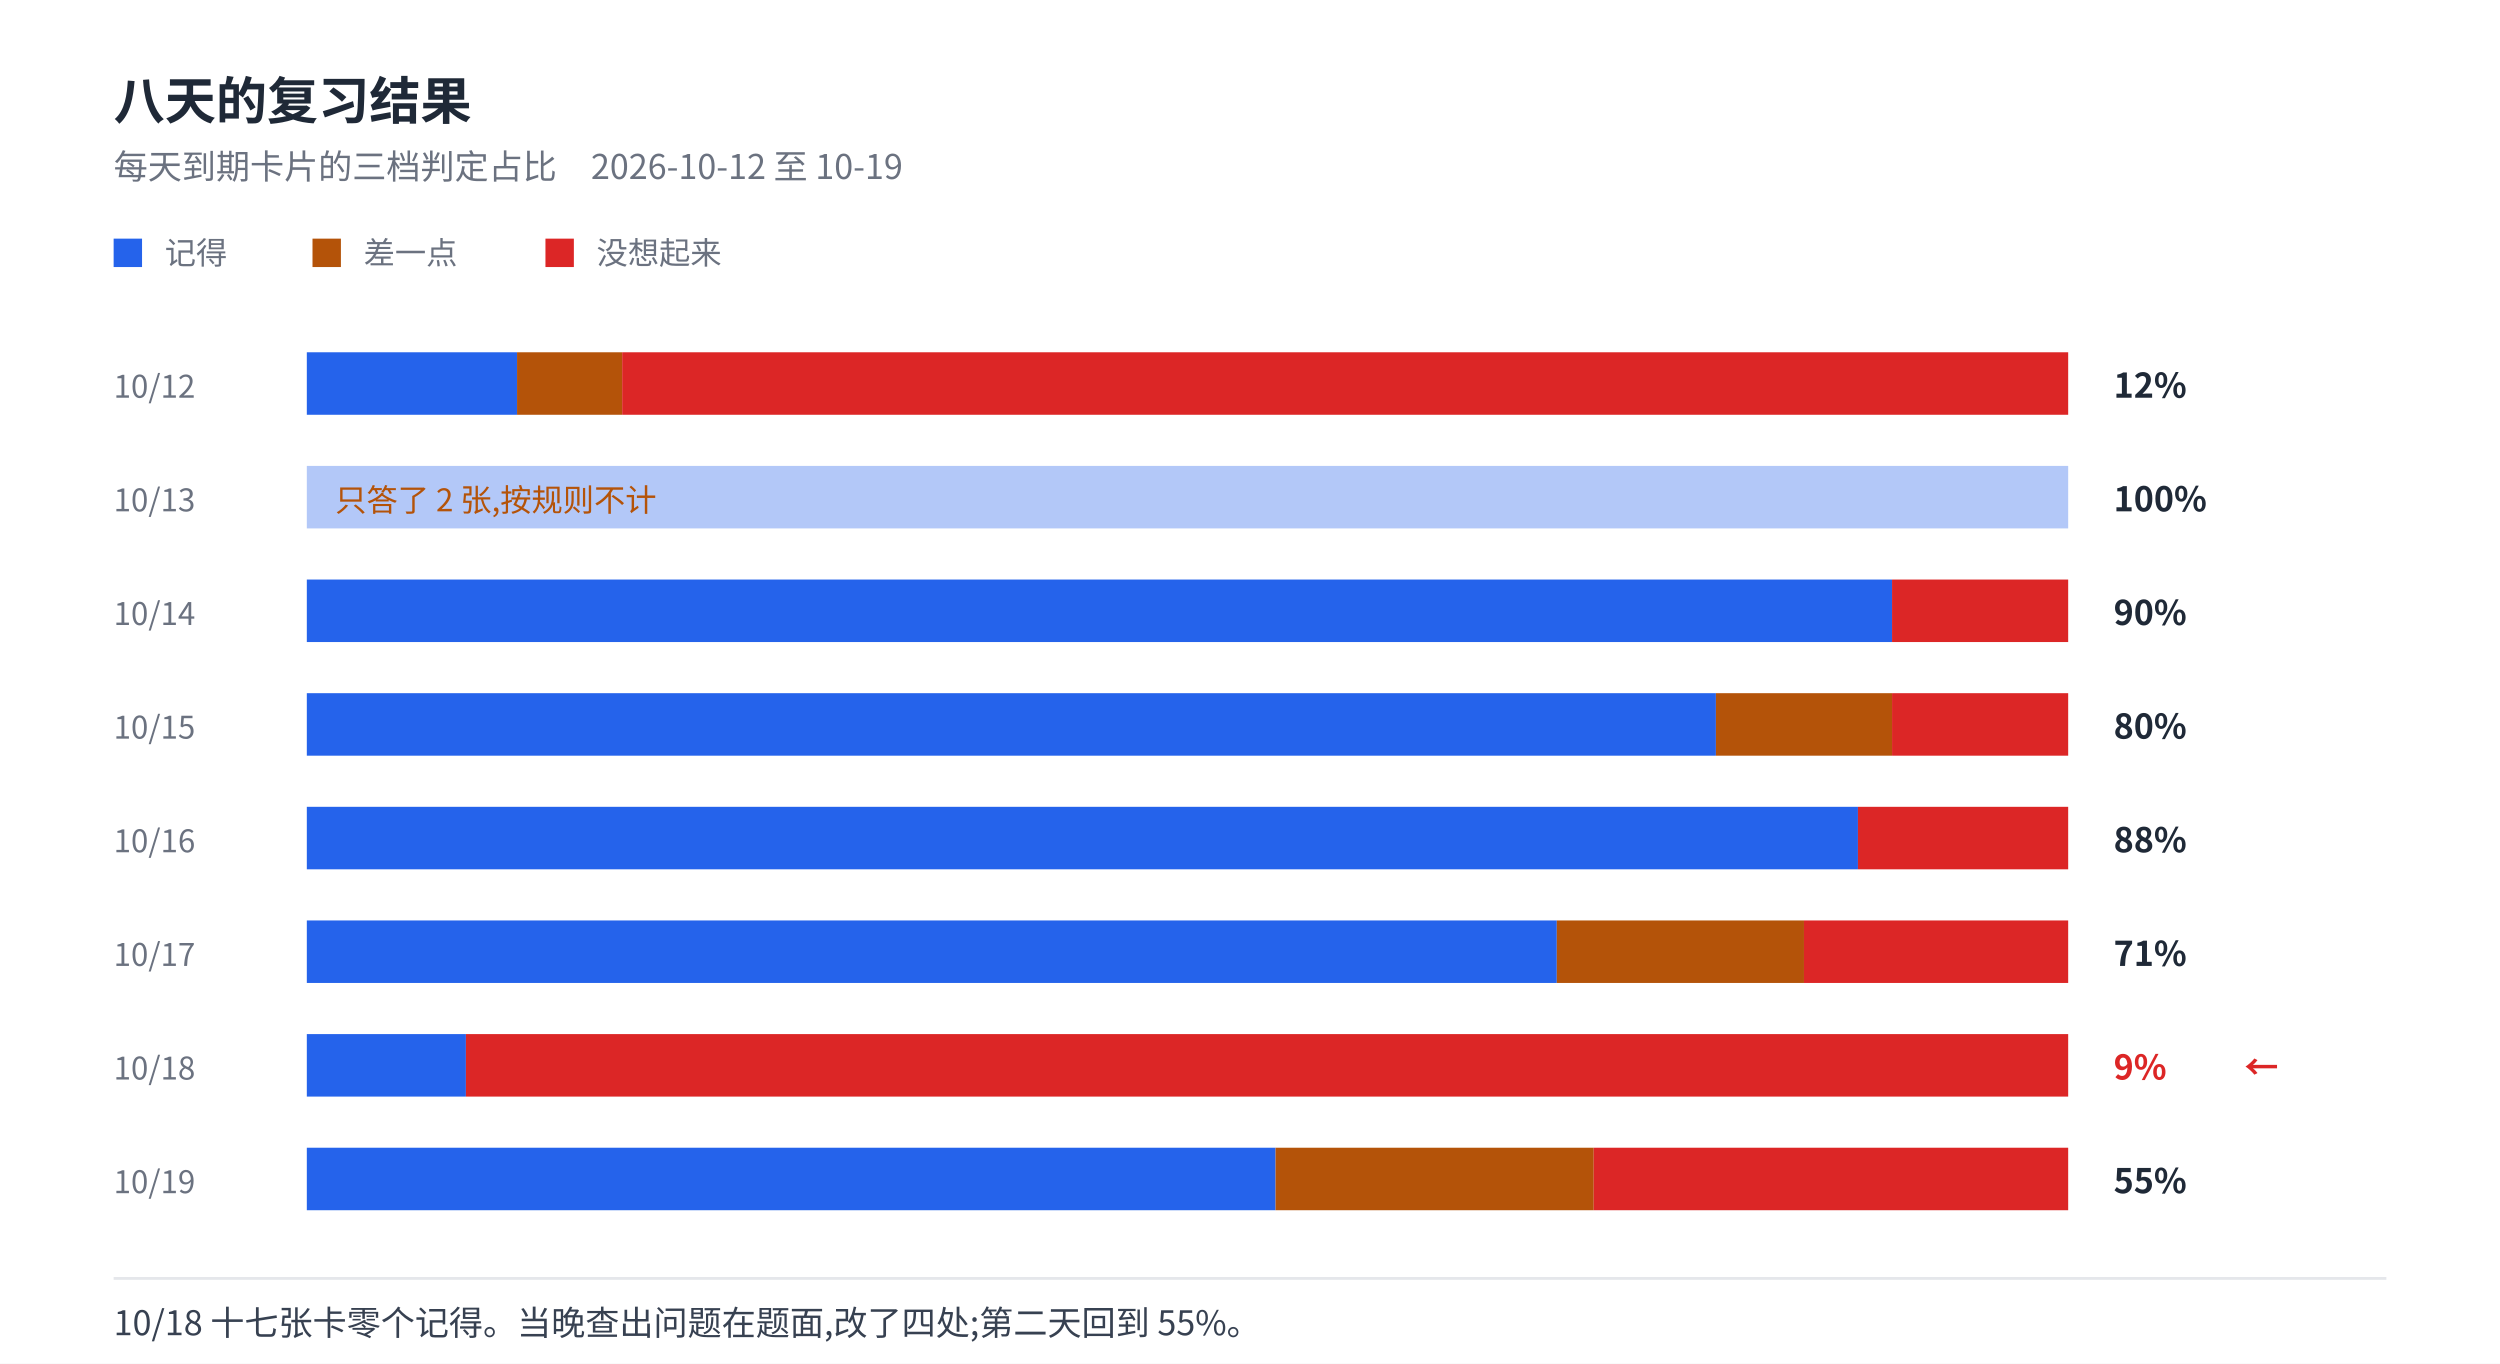
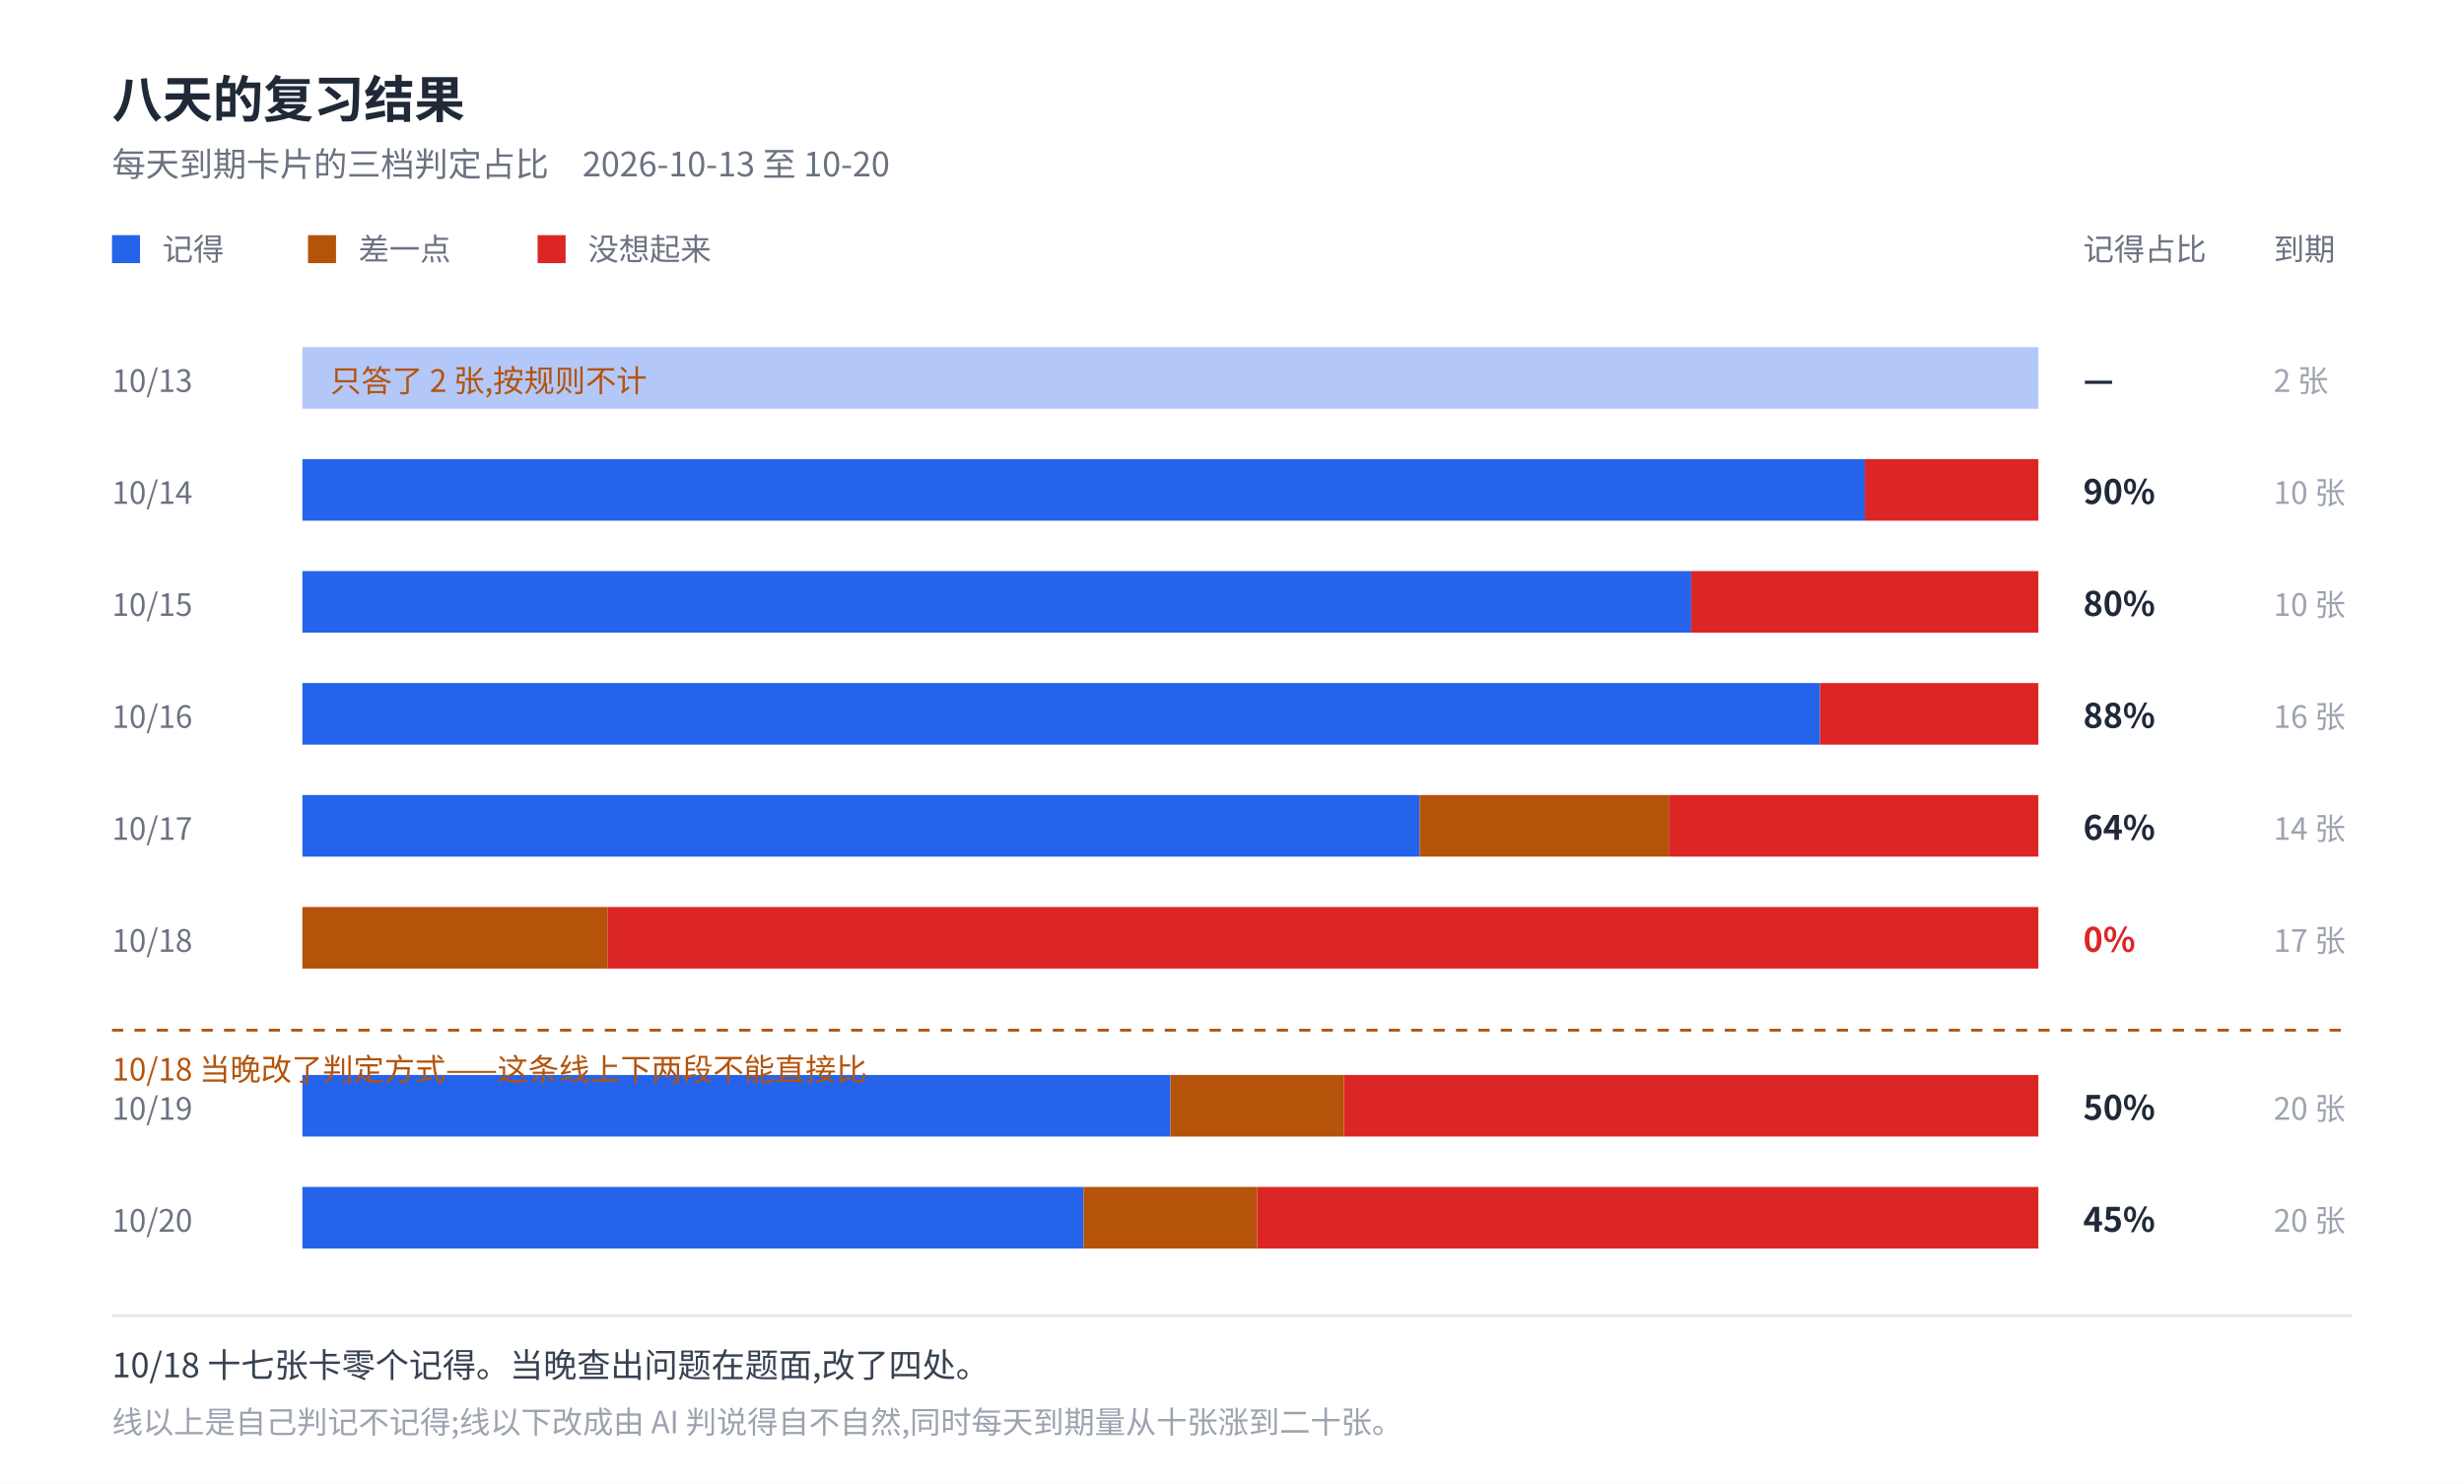
- <svg xmlns="http://www.w3.org/2000/svg" viewBox="0 0 880 480" font-family="PingFang SC, Noto Sans CJK SC, Microsoft YaHei, sans-serif">
+ <svg xmlns="http://www.w3.org/2000/svg" viewBox="0 0 880 530" font-family="PingFang SC, Noto Sans CJK SC, Microsoft YaHei, sans-serif">
  <style>
    .title{font-size:18px;font-weight:700;fill:#1f2937}
    .sub{font-size:12px;fill:#6b7280}
    .ax{font-size:11px;fill:#6b7280}
    .pct{font-size:12px;font-weight:700;fill:#1f2937}
    .lg{font-size:11px;fill:#6b7280}
    .cal{font-size:11px;fill:#b45309}
    .bad{font-size:12px;font-weight:700;fill:#dc2626}
    .ft{font-size:12px;fill:#374151}
    .fs{font-size:11px;fill:#9ca3af}
+     .brk{font-size:11px;fill:#b45309}
  </style>
-   <rect width="880" height="480" fill="#ffffff" />
+   <rect width="880" height="530" fill="#ffffff" />
  <text x="40" y="42" class="title">八天的复习结果</text>
-   <text x="40" y="63" class="sub">每天到期卡片的三档判定占比　2026-10-12 至 10-19</text>
+   <text x="40" y="63" class="sub">每天到期卡片的三档判定占比　2026-10-13 至 10-20</text>
  <g>
    <rect x="40" y="84" width="10" height="10" fill="#2563eb" />
    <text x="58" y="93" class="lg">记得</text>
    <rect x="110" y="84" width="10" height="10" fill="#b45309" />
    <text x="128" y="93" class="lg">差一点</text>
    <rect x="192" y="84" width="10" height="10" fill="#dc2626" />
    <text x="210" y="93" class="lg">没想起来</text>
+     <text x="744" y="93" class="lg">记得占比</text>
+     <text x="812" y="93" class="lg">到期</text>
  </g>
  <g>
-     <text x="40" y="140" class="ax">10/12</text>
-     <rect x="108" y="124" width="74" height="22" fill="#2563eb" />
-     <rect x="182" y="124" width="37" height="22" fill="#b45309" />
-     <rect x="219" y="124" width="509" height="22" fill="#dc2626" />
-     <text x="744" y="140" class="pct">12%</text>
+     <text x="40" y="140" class="ax">10/13</text>
+     <rect x="108" y="124" width="620" height="22" fill="#2563eb" fill-opacity="0.35" />
+     <text x="118" y="140" class="cal">只答了 2 张,按规则不计</text>
+     <text x="744" y="140" class="pct" fill="#9ca3af">—</text>
+     <text x="812" y="140" class="fs">2 张</text>
  </g>
  <g>
-     <text x="40" y="180" class="ax">10/13</text>
-     <rect x="108" y="164" width="620" height="22" fill="#2563eb" fill-opacity="0.35" />
-     <text x="744" y="180" class="pct" fill="#9ca3af">100%</text>
-     <text x="118" y="180" class="cal">只答了 2 张,按规则不计</text>
+     <text x="40" y="180" class="ax">10/14</text>
+     <rect x="108" y="164" width="558" height="22" fill="#2563eb" />
+     <rect x="666" y="164" width="62" height="22" fill="#dc2626" />
+     <text x="744" y="180" class="pct">90%</text>
+     <text x="812" y="180" class="fs">10 张</text>
  </g>
  <g>
-     <text x="40" y="220" class="ax">10/14</text>
-     <rect x="108" y="204" width="558" height="22" fill="#2563eb" />
-     <rect x="666" y="204" width="62" height="22" fill="#dc2626" />
-     <text x="744" y="220" class="pct">90%</text>
+     <text x="40" y="220" class="ax">10/15</text>
+     <rect x="108" y="204" width="496" height="22" fill="#2563eb" />
+     <rect x="604" y="204" width="124" height="22" fill="#dc2626" />
+     <text x="744" y="220" class="pct">80%</text>
+     <text x="812" y="220" class="fs">10 张</text>
  </g>
  <g>
-     <text x="40" y="260" class="ax">10/15</text>
-     <rect x="108" y="244" width="496" height="22" fill="#2563eb" />
-     <rect x="604" y="244" width="62" height="22" fill="#b45309" />
-     <rect x="666" y="244" width="62" height="22" fill="#dc2626" />
-     <text x="744" y="260" class="pct">80%</text>
+     <text x="40" y="260" class="ax">10/16</text>
+     <rect x="108" y="244" width="542" height="22" fill="#2563eb" />
+     <rect x="650" y="244" width="78" height="22" fill="#dc2626" />
+     <text x="744" y="260" class="pct">88%</text>
+     <text x="812" y="260" class="fs">16 张</text>
  </g>
  <g>
-     <text x="40" y="300" class="ax">10/16</text>
-     <rect x="108" y="284" width="546" height="22" fill="#2563eb" />
-     <rect x="654" y="284" width="74" height="22" fill="#dc2626" />
-     <text x="744" y="300" class="pct">88%</text>
+     <text x="40" y="300" class="ax">10/17</text>
+     <rect x="108" y="284" width="399" height="22" fill="#2563eb" />
+     <rect x="507" y="284" width="89" height="22" fill="#b45309" />
+     <rect x="596" y="284" width="132" height="22" fill="#dc2626" />
+     <text x="744" y="300" class="pct">64%</text>
+     <text x="812" y="300" class="fs">14 张</text>
  </g>
  <g>
-     <text x="40" y="340" class="ax">10/17</text>
-     <rect x="108" y="324" width="440" height="22" fill="#2563eb" />
-     <rect x="548" y="324" width="87" height="22" fill="#b45309" />
-     <rect x="635" y="324" width="93" height="22" fill="#dc2626" />
-     <text x="744" y="340" class="pct">71%</text>
+     <text x="40" y="340" class="ax">10/18</text>
+     <rect x="108" y="324" width="109" height="22" fill="#b45309" />
+     <rect x="217" y="324" width="511" height="22" fill="#dc2626" />
+     <text x="744" y="340" class="bad">0%</text>
+     <text x="812" y="340" class="fs">17 张</text>
  </g>
  <g>
-     <text x="40" y="380" class="ax">10/18</text>
-     <rect x="108" y="364" width="56" height="22" fill="#2563eb" />
-     <rect x="164" y="364" width="564" height="22" fill="#dc2626" />
-     <text x="744" y="380" class="bad">9%</text>
-     <text x="790" y="380" class="bad">←</text>
+     <text x="40" y="400" class="ax">10/19</text>
+     <rect x="108" y="384" width="310" height="22" fill="#2563eb" />
+     <rect x="418" y="384" width="62" height="22" fill="#b45309" />
+     <rect x="480" y="384" width="248" height="22" fill="#dc2626" />
+     <text x="744" y="400" class="pct">50%</text>
+     <text x="812" y="400" class="fs">20 张</text>
  </g>
  <g>
-     <text x="40" y="420" class="ax">10/19</text>
-     <rect x="108" y="404" width="341" height="22" fill="#2563eb" />
-     <rect x="449" y="404" width="112" height="22" fill="#b45309" />
-     <rect x="561" y="404" width="167" height="22" fill="#dc2626" />
-     <text x="744" y="420" class="pct">55%</text>
+     <text x="40" y="440" class="ax">10/20</text>
+     <rect x="108" y="424" width="279" height="22" fill="#2563eb" />
+     <rect x="387" y="424" width="62" height="22" fill="#b45309" />
+     <rect x="449" y="424" width="279" height="22" fill="#dc2626" />
+     <text x="744" y="440" class="pct">45%</text>
+     <text x="812" y="440" class="fs">20 张</text>
  </g>
-   <line x1="40" y1="450" x2="840" y2="450" stroke="#e5e7eb" />
-   <text x="40" y="470" class="ft">10/18 十七张卡零个记得。当晚查出问题在题面,改了四处;第二天回到 55%。</text>
+   <line x1="40" y1="368" x2="840" y2="368" stroke="#b45309" stroke-dasharray="4 4" />
+   <text x="40" y="386" class="brk">10/18 当晚改了判定方式——这条线上下两段不能直接比</text>
+   <line x1="40" y1="470" x2="840" y2="470" stroke="#e5e7eb" />
+   <text x="40" y="492" class="ft">10/18 十七张卡零个记得。当晚查出问题在题面,改了四处。</text>
+   <text x="40" y="512" class="fs">线以上是自己判记不记得;线以下改成由 AI 判说得自不自然,同时每天到期量从十张涨到二十张。</text>
</svg>
